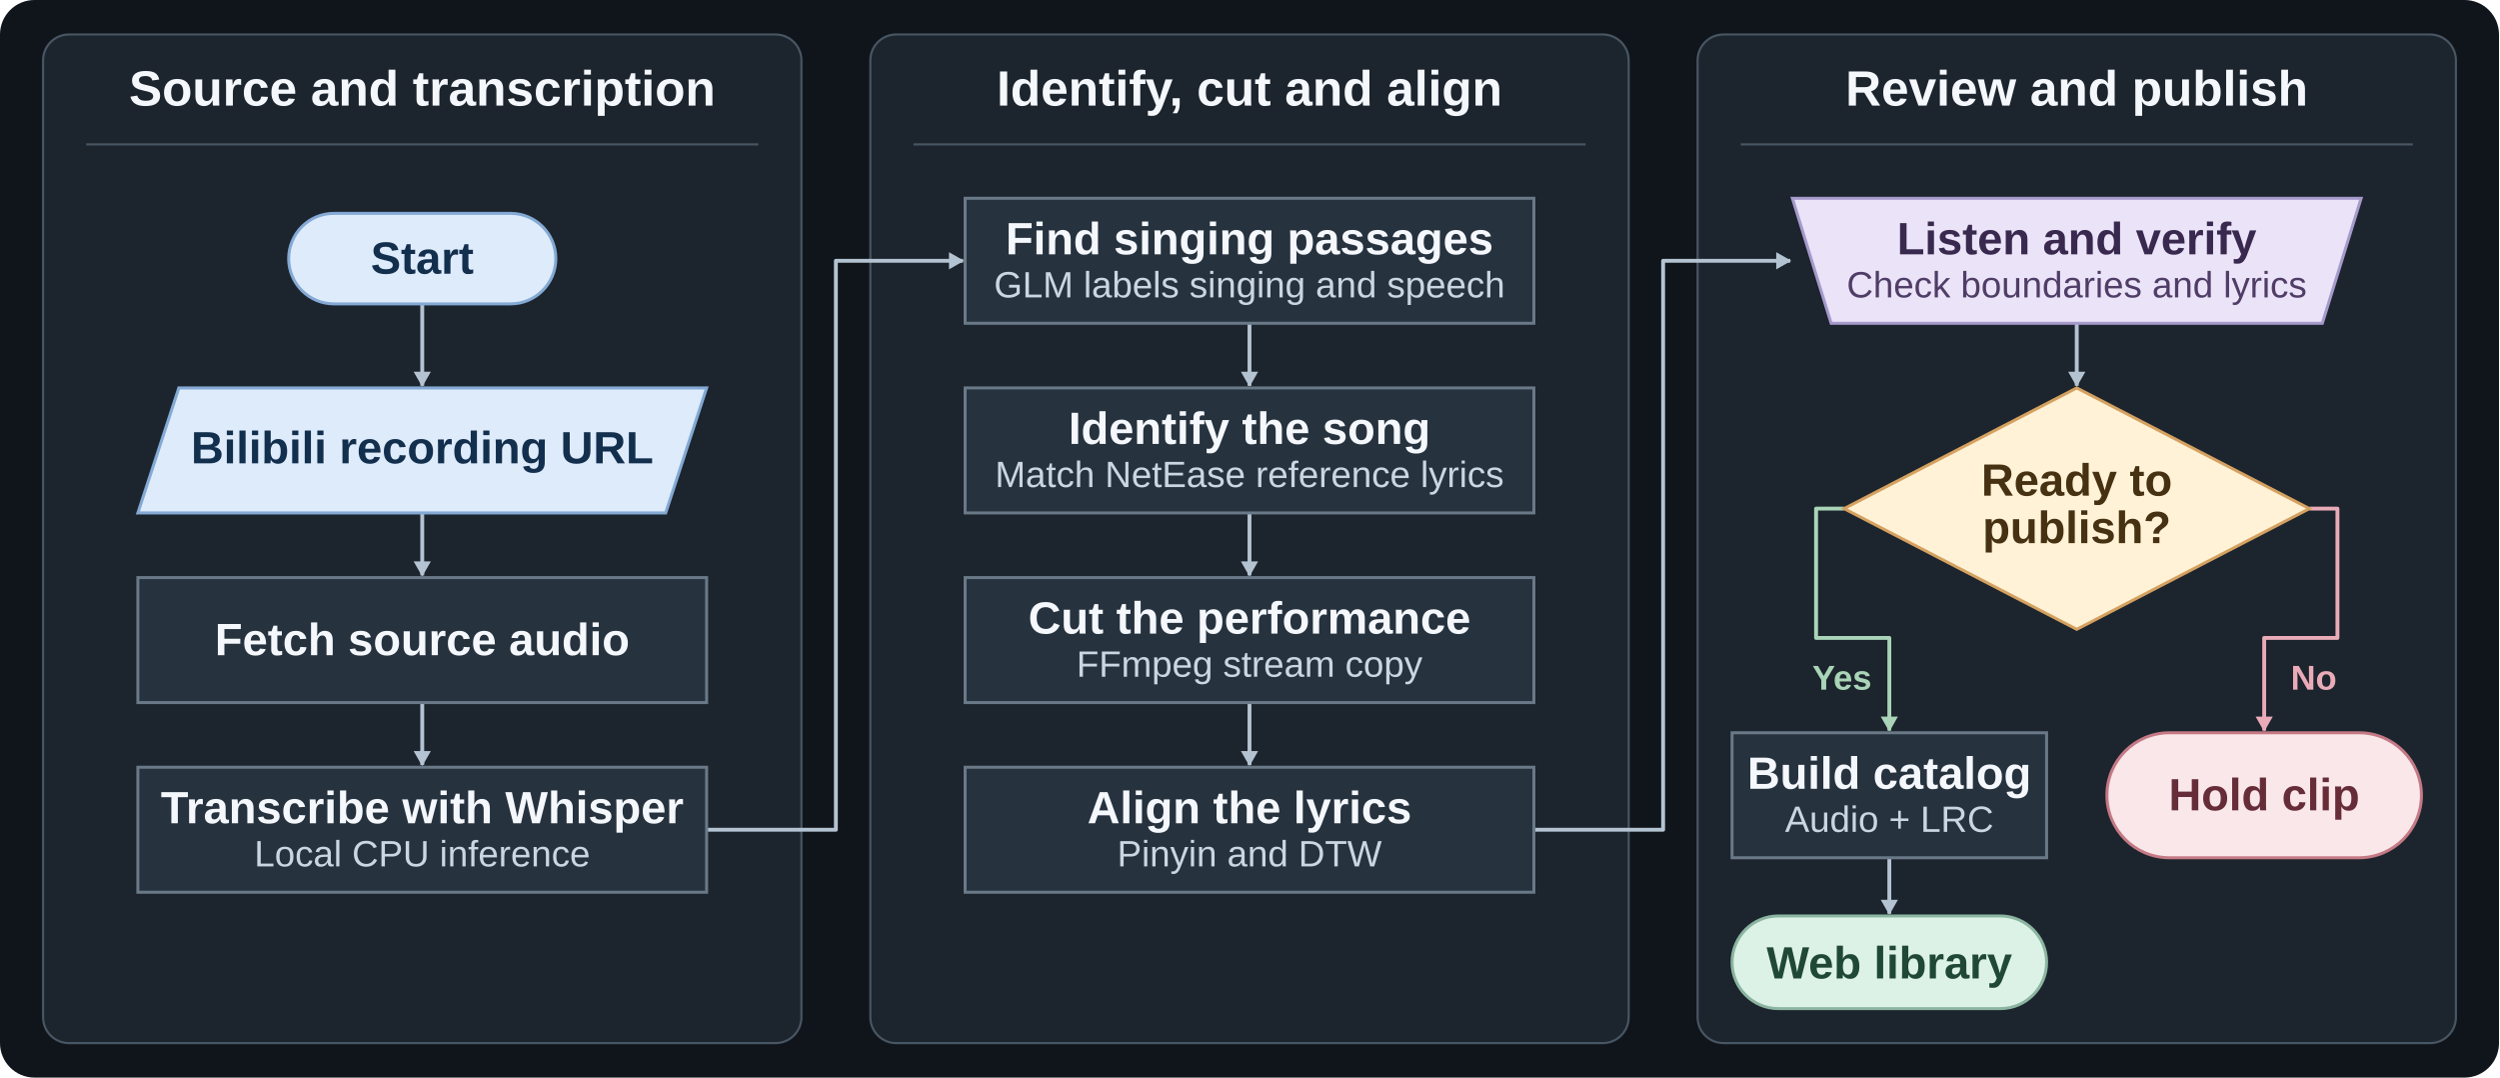
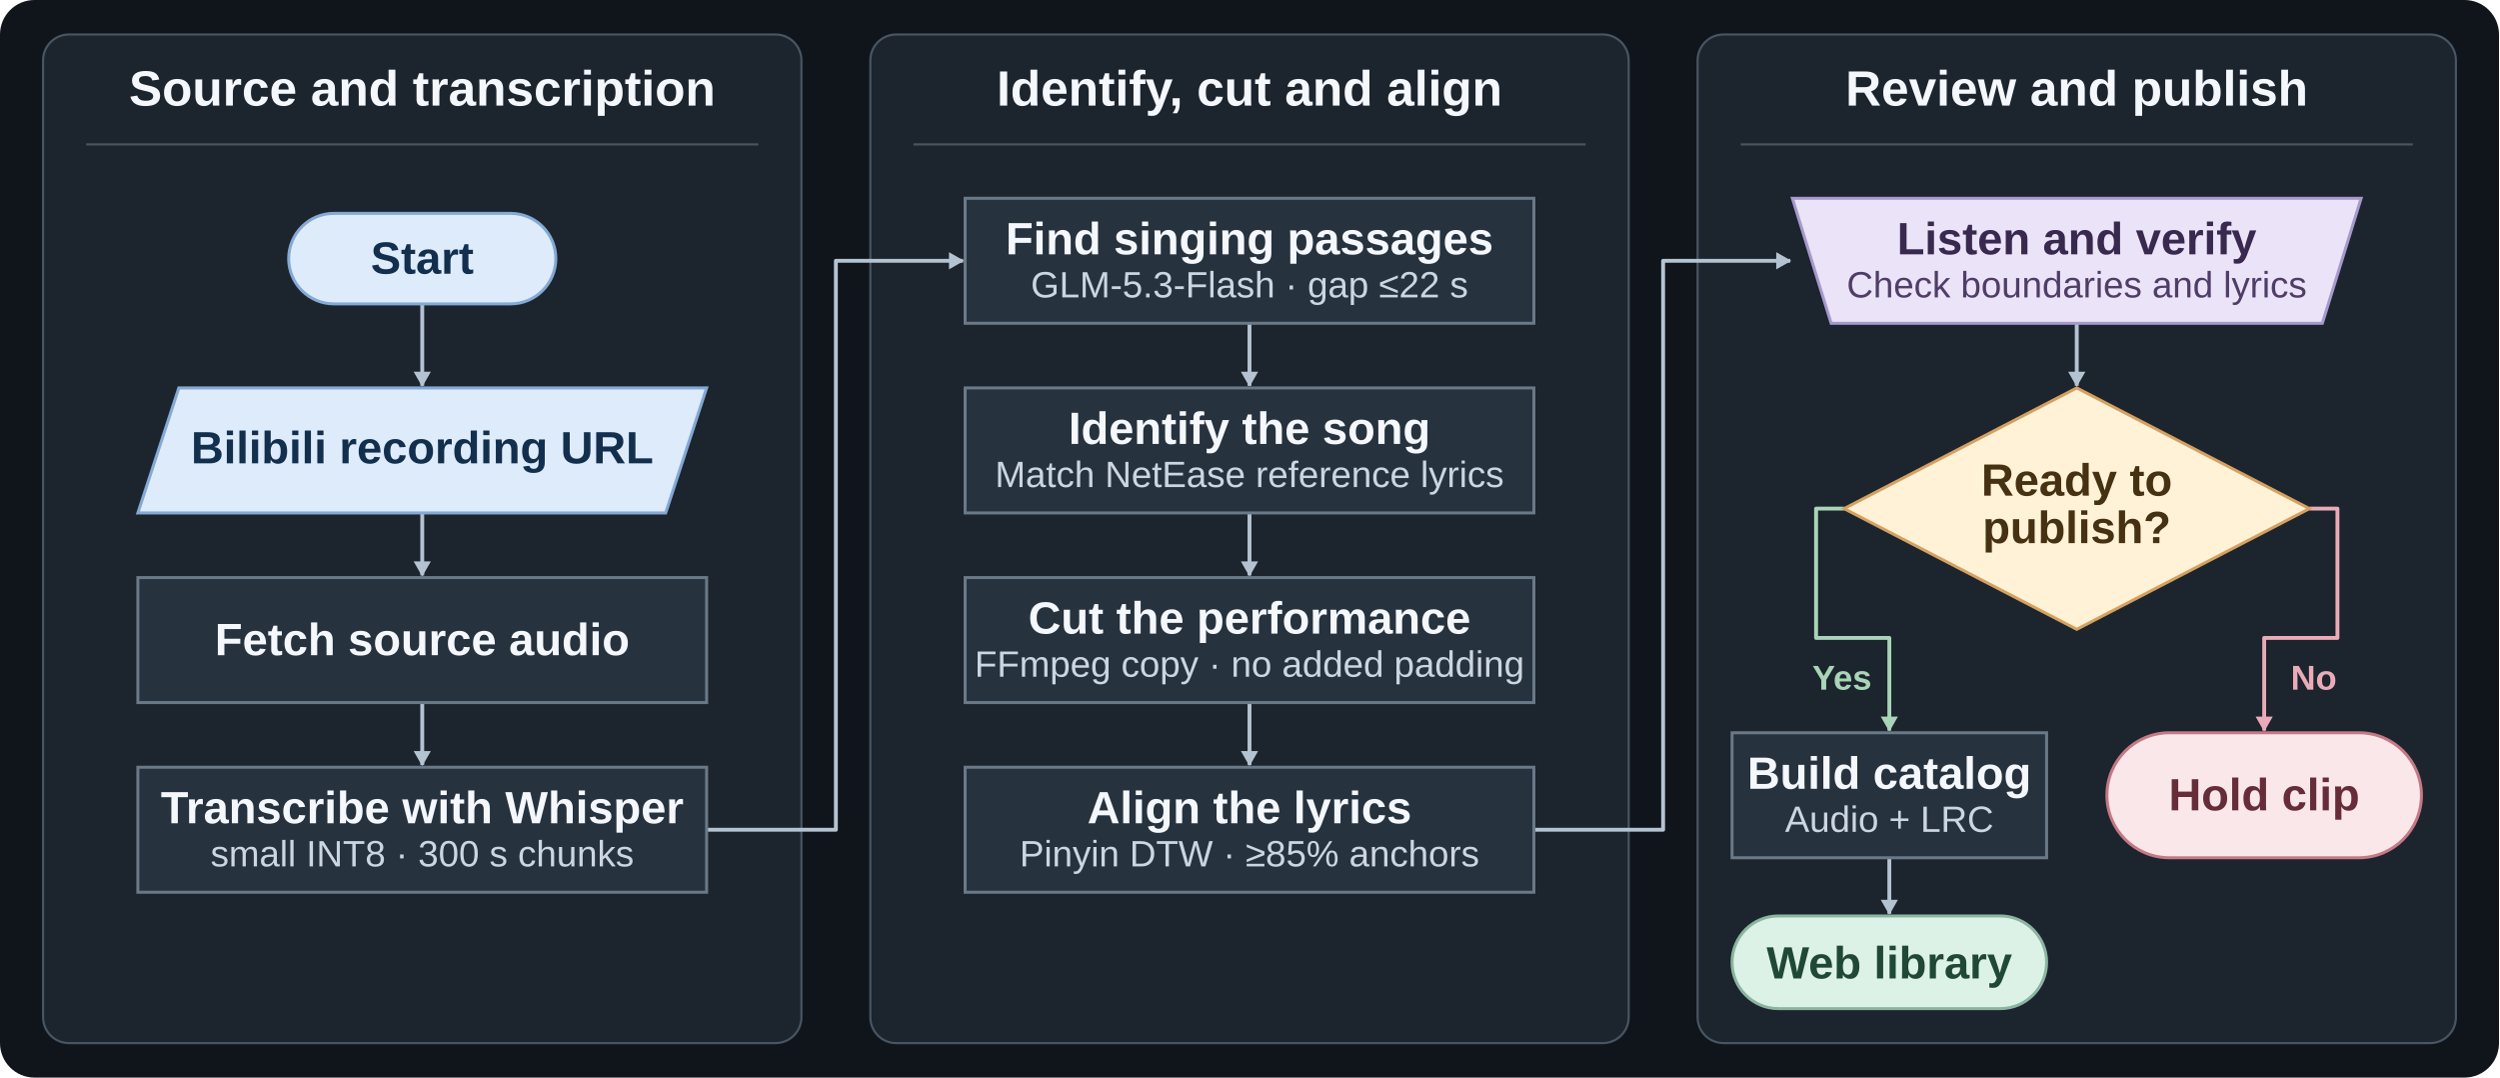
<svg xmlns="http://www.w3.org/2000/svg" width="1160" height="500" viewBox="0 0 1160 500" role="img" aria-labelledby="title description" xml:lang="en">
  <defs>
    <marker id="arrow" markerWidth="8" markerHeight="8" refX="7.5" refY="4" orient="auto" markerUnits="userSpaceOnUse">
      <path d="M1 0 8 4 1 8Z" fill="#b4c3d2" />
    </marker>
    <marker id="arrow-pass" markerWidth="8" markerHeight="8" refX="7.5" refY="4" orient="auto" markerUnits="userSpaceOnUse">
      <path d="M1 0 8 4 1 8Z" fill="#a9d4b7" />
    </marker>
    <marker id="arrow-hold" markerWidth="8" markerHeight="8" refX="7.5" refY="4" orient="auto" markerUnits="userSpaceOnUse">
      <path d="M1 0 8 4 1 8Z" fill="#e9abb7" />
    </marker>
    <style>
      text {
        font-family: -apple-system, BlinkMacSystemFont, "Segoe UI", "PingFang SC", "Microsoft YaHei", Arial, sans-serif;
        text-anchor: middle;
      }
      .panel { fill: #1c242d; stroke: #485562; }
      .divider { stroke: #485562; }
      .heading { fill: #f4f7fb; font-size: 23px; font-weight: 700; }
      .label { fill: #f4f7fb; font-size: 21px; font-weight: 650; }
      .detail { fill: #cbd6e1; font-size: 17px; }
      .process { fill: #26323e; stroke: #697987; }
      .terminal, .data { fill: #deebfa; stroke: #83a9d4; }
      .terminal-text, .data-text { fill: #132f4e; }
      .data-detail { fill: #284867; }
      .manual { fill: #ebe4f8; stroke: #a69acb; }
      .manual-text { fill: #39294f; }
      .manual-detail { fill: #503d67; }
      .decision { fill: #fff2d6; stroke: #d5a160; }
      .decision-text { fill: #463112; }
      .published { fill: #ddf2e7; stroke: #8bb5a0; }
      .published-text { fill: #204837; }
      .hold { fill: #f9e7ea; stroke: #c47985; }
      .hold-text { fill: #662d39; }
      .node { stroke-width: 1.4; }
      .flow { fill: none; stroke: #b4c3d2; stroke-width: 1.8; stroke-linejoin: round; marker-end: url(#arrow); }
      .pass-flow { stroke: #a9d4b7; marker-end: url(#arrow-pass); }
      .hold-flow { stroke: #e9abb7; marker-end: url(#arrow-hold); }
      .branch-label { font-size: 16px; font-weight: 700; }
      .pass-label { fill: #a9d4b7; }
      .hold-label { fill: #e9abb7; }
    </style>
  </defs>
  <rect width="1160" height="500" rx="16" fill="#10151c" />
  <g id="phase-source">
    <rect class="panel" x="20" y="16" width="352" height="468" rx="12" />
    <path class="divider" d="M40 67H352" />
    <text class="heading" x="196" y="49">Source and transcription</text>
  </g>
  <g id="phase-clipping">
    <rect class="panel" x="404" y="16" width="352" height="468" rx="12" />
    <path class="divider" d="M424 67H736" />
    <text class="heading" x="580" y="49">Identify, cut and align</text>
  </g>
  <g id="phase-review">
    <rect class="panel" x="788" y="16" width="352" height="468" rx="12" />
    <path class="divider" d="M808 67H1120" />
    <text class="heading" x="964" y="49">Review and publish</text>
  </g>
  <g id="flow-lines">
    <path class="flow" data-from="start" data-to="source" d="M196 141V179" />
    <path class="flow" data-from="source" data-to="audio" d="M196 238V267" />
    <path class="flow" data-from="audio" data-to="transcription" d="M196 326V355" />
    <path class="flow" data-from="transcription" data-to="classification" d="M328 385H388V121H447" />
    <path class="flow" data-from="classification" data-to="identification" d="M580 150V179" />
    <path class="flow" data-from="identification" data-to="cut" d="M580 238V267" />
    <path class="flow" data-from="cut" data-to="alignment" d="M580 326V355" />
    <path class="flow" data-from="alignment" data-to="review" d="M712 385H772V121H831" />
    <path class="flow" data-from="review" data-to="decision" d="M964 150V179" />
    <path class="flow pass-flow" data-from="decision" data-to="publish" d="M856 236H843V296H877V339" />
    <path class="flow hold-flow" data-from="decision" data-to="held" d="M1072 236H1085V296H1051V339" />
    <path class="flow" data-from="publish" data-to="published" d="M877 398V424" />
    <text class="branch-label pass-label" x="855" y="320">Yes</text>
    <text class="branch-label hold-label" x="1074" y="320">No</text>
  </g>
  <g id="start" data-symbol="terminal">
    <rect class="node terminal" x="134" y="99" width="124" height="42" rx="21" />
    <text class="label terminal-text" x="196" y="127">Start</text>
  </g>
  <g id="source" data-symbol="data">
    <polygon class="node data" points="83,180 328,180 309,238 64,238" />
    <text class="label data-text" x="196" y="215">Bilibili recording URL</text>
  </g>
  <g id="audio" data-symbol="process">
    <rect class="node process" x="64" y="268" width="264" height="58" />
    <text class="label" x="196" y="304">Fetch source audio</text>
  </g>
  <g id="transcription" data-symbol="process">
    <rect class="node process" x="64" y="356" width="264" height="58" />
    <text class="label" x="196" y="382">Transcribe with Whisper</text>
-     <text class="detail" x="196" y="402">Local CPU inference</text>
+     <text class="detail" x="196" y="402">small INT8 · 300 s chunks</text>
  </g>
  <g id="classification" data-symbol="process">
    <rect class="node process" x="448" y="92" width="264" height="58" />
    <text class="label" x="580" y="118">Find singing passages</text>
-     <text class="detail" x="580" y="138">GLM labels singing and speech</text>
+     <text class="detail" x="580" y="138">GLM-5.3-Flash · gap ≤22 s</text>
  </g>
  <g id="identification" data-symbol="process">
    <rect class="node process" x="448" y="180" width="264" height="58" />
    <text class="label" x="580" y="206">Identify the song</text>
    <text class="detail" x="580" y="226">Match NetEase reference lyrics</text>
  </g>
  <g id="cut" data-symbol="process">
    <rect class="node process" x="448" y="268" width="264" height="58" />
    <text class="label" x="580" y="294">Cut the performance</text>
-     <text class="detail" x="580" y="314">FFmpeg stream copy</text>
+     <text class="detail" x="580" y="314">FFmpeg copy · no added padding</text>
  </g>
  <g id="alignment" data-symbol="process">
    <rect class="node process" x="448" y="356" width="264" height="58" />
    <text class="label" x="580" y="382">Align the lyrics</text>
-     <text class="detail" x="580" y="402">Pinyin and DTW</text>
+     <text class="detail" x="580" y="402">Pinyin DTW · ≥85% anchors</text>
  </g>
  <g id="review" data-symbol="manual">
    <polygon class="node manual" points="832,92 1096,92 1078,150 850,150" />
    <text class="label manual-text" x="964" y="118">Listen and verify</text>
    <text class="detail manual-detail" x="964" y="138">Check boundaries and lyrics</text>
  </g>
  <g id="decision" data-symbol="decision">
    <polygon class="node decision" points="964,180 1072,236 964,292 856,236" />
    <text class="label decision-text" x="964" y="230">Ready to</text>
    <text class="label decision-text" x="964" y="252">publish?</text>
  </g>
  <g id="publish" data-symbol="process">
    <rect class="node process" x="804" y="340" width="146" height="58" />
    <text class="label" x="877" y="366">Build catalog</text>
    <text class="detail" x="877" y="386">Audio + LRC</text>
  </g>
  <g id="held" data-symbol="terminal">
    <rect class="node hold" x="978" y="340" width="146" height="58" rx="29" />
    <text class="label hold-text" x="1051" y="376">Hold clip</text>
  </g>
  <g id="published" data-symbol="terminal">
    <rect class="node published" x="804" y="425" width="146" height="43" rx="21.5" />
    <text class="label published-text" x="877" y="454">Web library</text>
  </g>
</svg>
